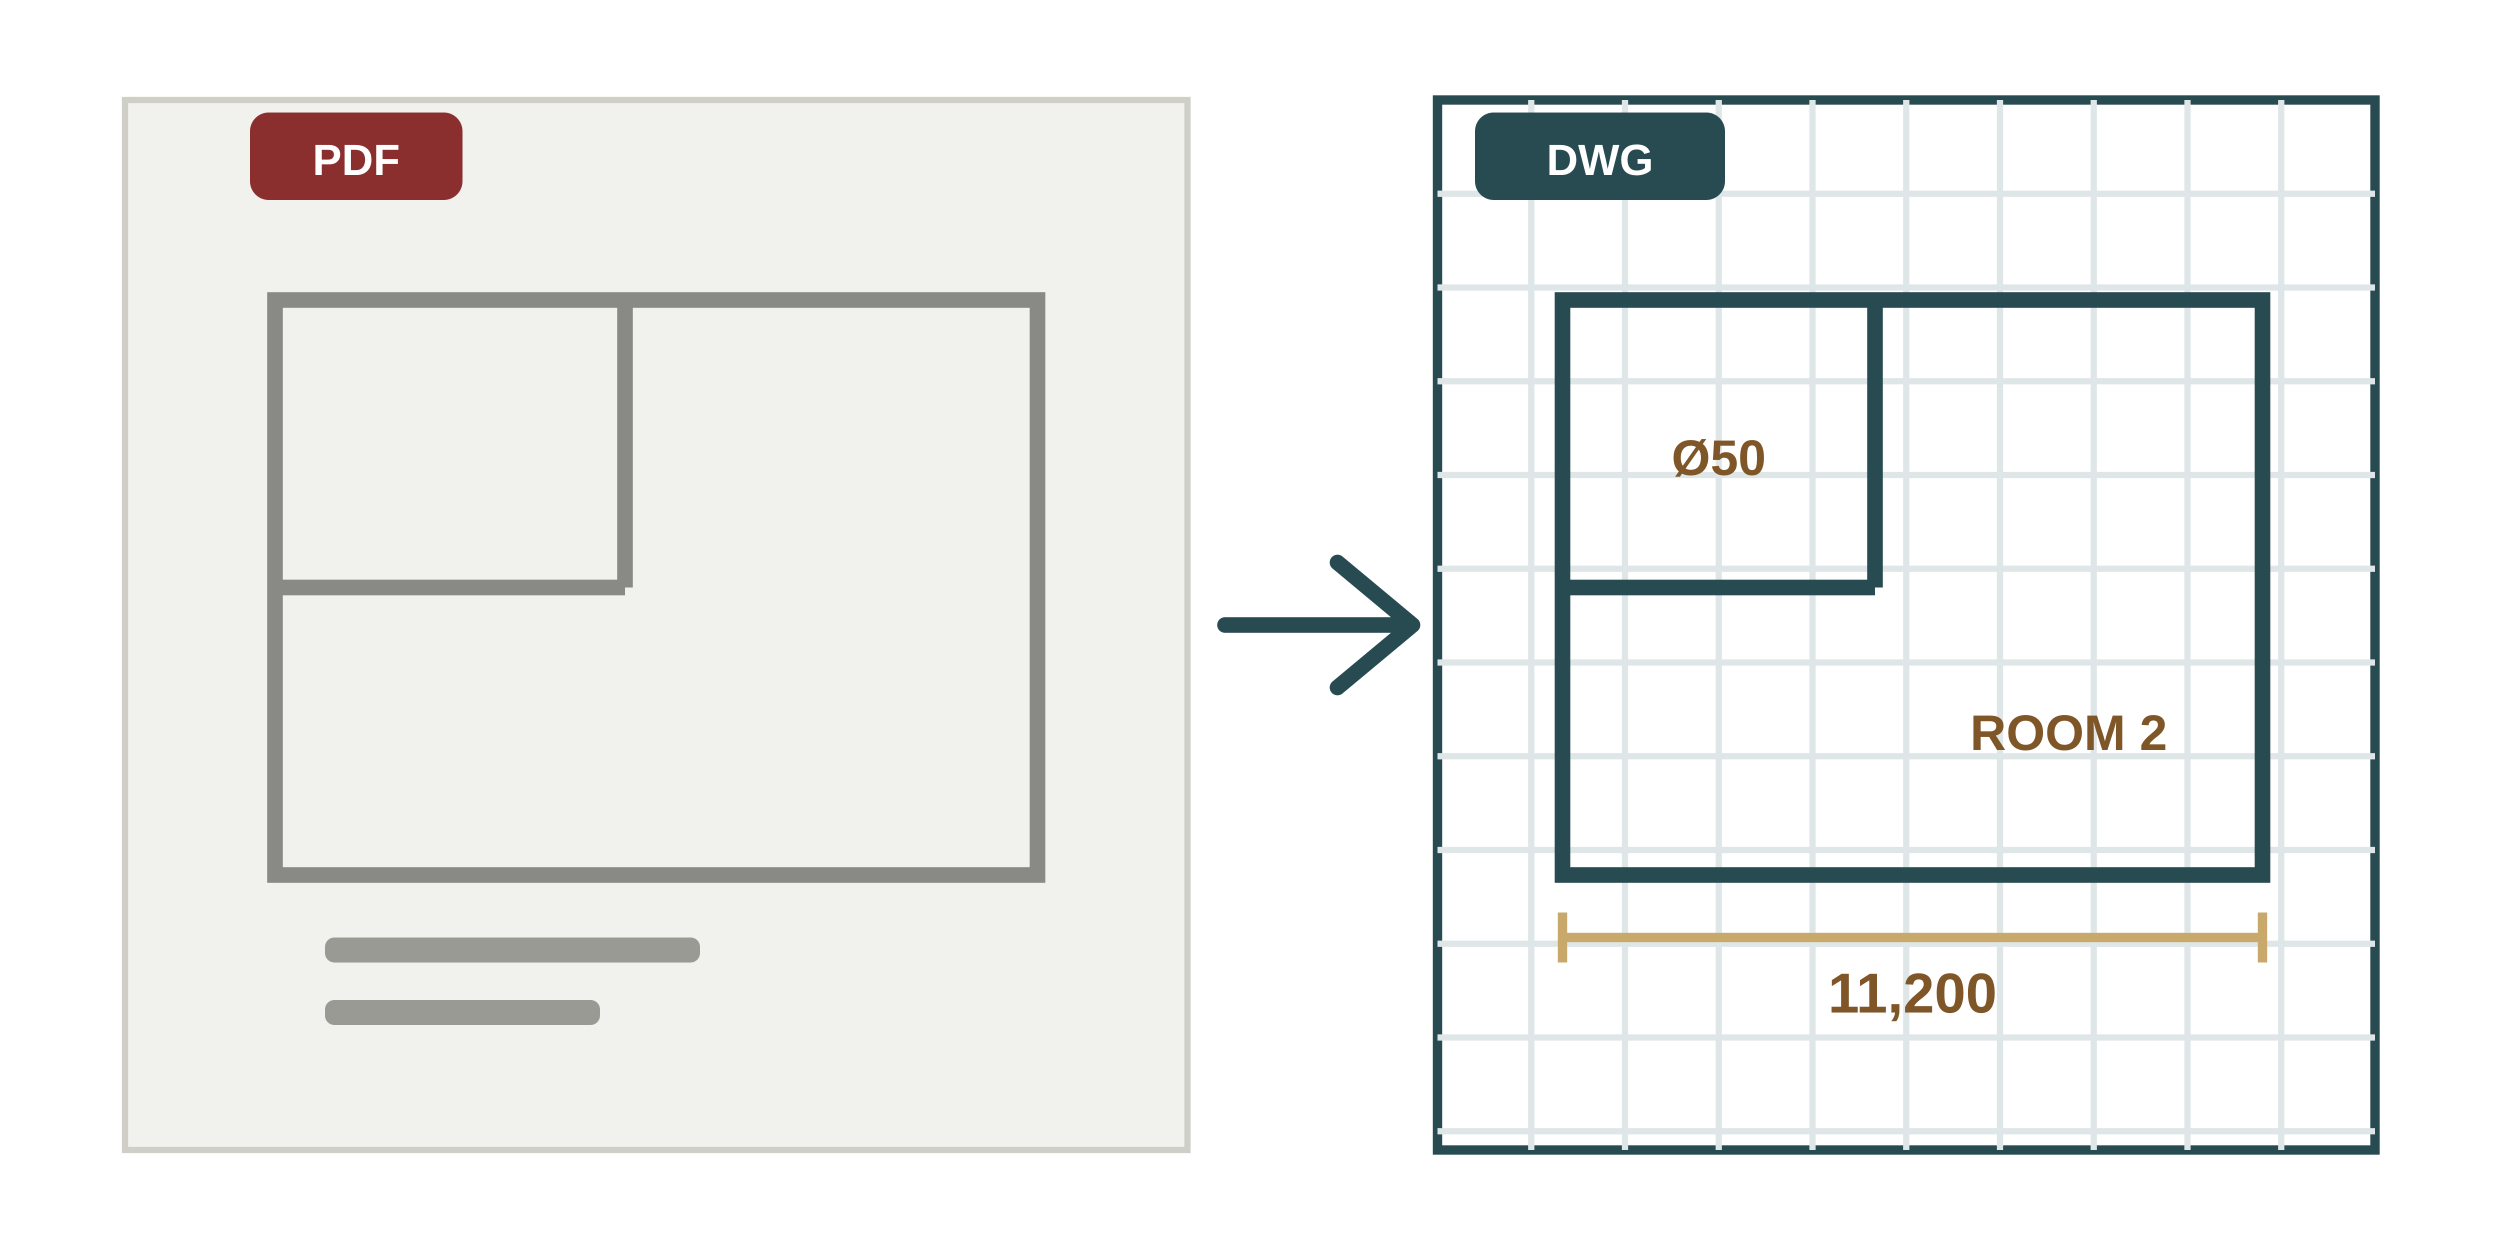
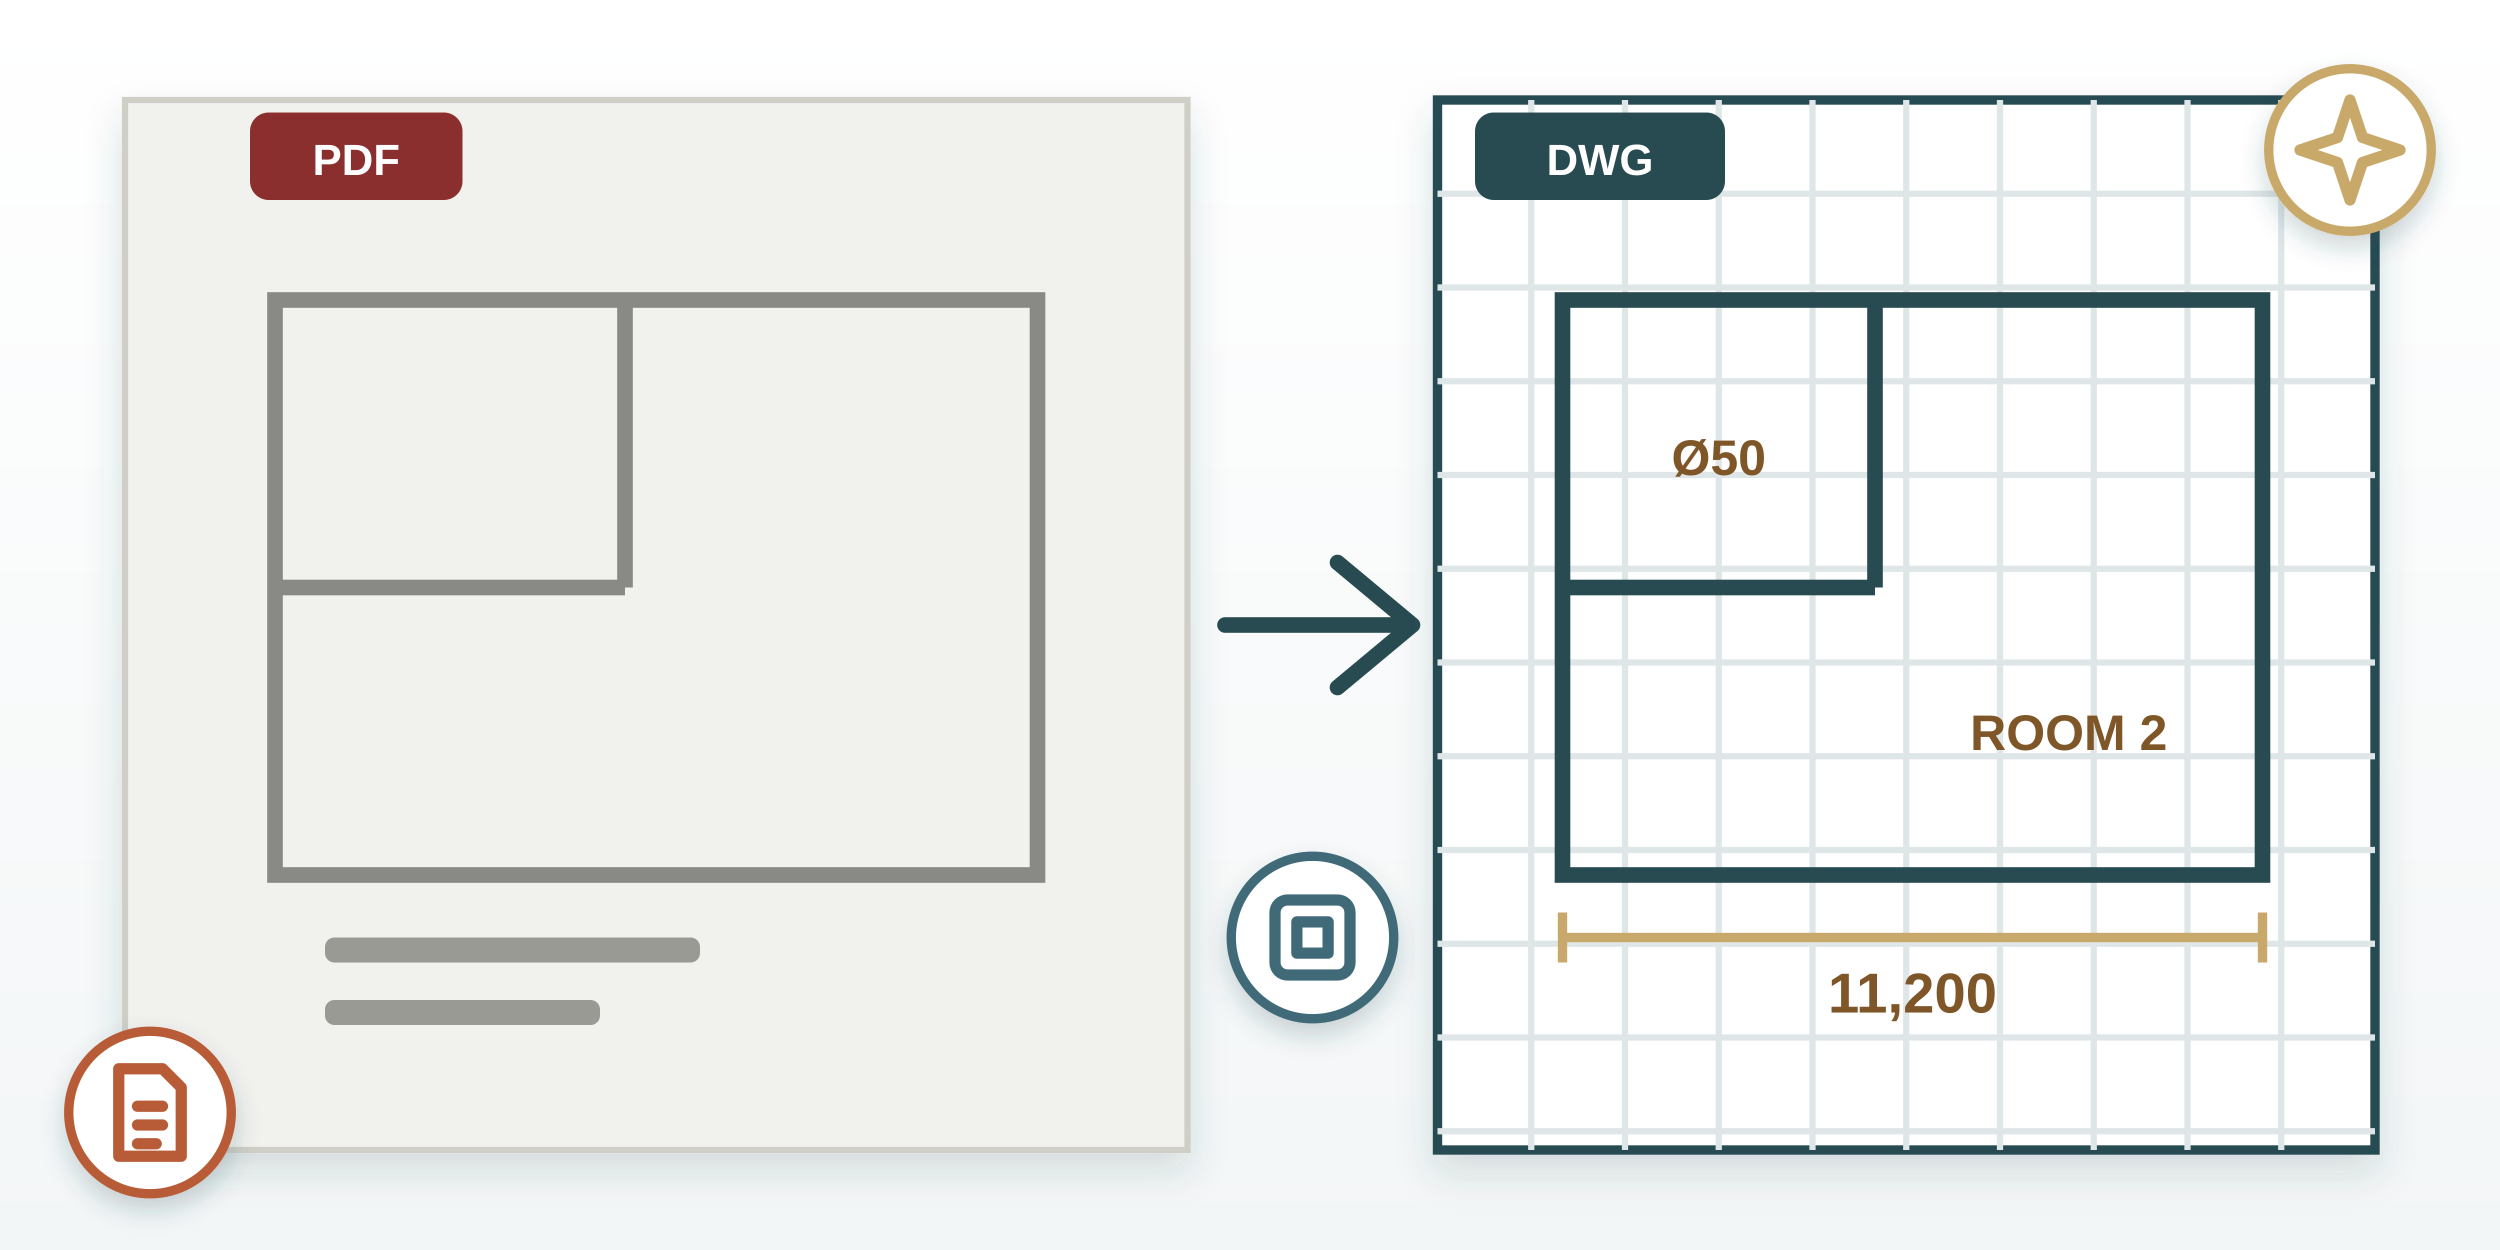
<svg xmlns="http://www.w3.org/2000/svg" viewBox="0 0 400 200" font-family="Manrope, Arial, sans-serif" role="img" aria-label="Scanned PDF drawing converted into editable CAD text">
-   <rect width="400" height="200" fill="#ffffff" />
-   <rect x="20" y="16" width="170" height="168" fill="#f1f1ee" stroke="#cfcfc8" />
+   <rect width="400" height="200" fill="url(#ground)" />
+   <defs>
+     <linearGradient id="ground" x1="0" y1="0" x2="0" y2="1">
+       <stop offset="0" stop-color="#ffffff" />
+       <stop offset="1" stop-color="#f3f6f7" />
+     </linearGradient>
+     <filter id="sh" x="-10%" y="-10%" width="130%" height="140%">
+       <feDropShadow dx="0" dy="3" stdDeviation="3" flood-color="#284b52" flood-opacity="0.16" />
+     </filter>
+     <filter id="bs" x="-30%" y="-30%" width="160%" height="160%">
+       <feDropShadow dx="0" dy="2" stdDeviation="2" flood-color="#284b52" flood-opacity="0.22" />
+     </filter>
+   </defs>
+   <rect x="20" y="16" width="170" height="168" fill="#f1f1ee" stroke="#cfcfc8" filter="url(#sh)" />
  <g fill="none" stroke="#6f6f6a" stroke-width="2.5" opacity="0.8">
    <path d="M44 48 H166 V140 H44 Z M44 94 H100 M100 48 V94" />
  </g>
  <rect x="52" y="150" width="60" height="4" rx="1.5" fill="#9a9a94" />
  <rect x="52" y="160" width="44" height="4" rx="1.5" fill="#9a9a94" />
  <rect x="40" y="18" width="34" height="14" rx="3" fill="#8b2e2e" />
  <text x="57" y="28" font-size="7" font-weight="800" fill="#ffffff" text-anchor="middle">PDF</text>
  <path d="M196 100 H224 M214 90 L226 100 L214 110" fill="none" stroke="#284b52" stroke-width="2.5" stroke-linecap="round" stroke-linejoin="round" />
-   <rect x="230" y="16" width="150" height="168" fill="#ffffff" stroke="#284b52" stroke-width="1.5" />
+   <rect x="230" y="16" width="150" height="168" fill="#ffffff" stroke="#284b52" stroke-width="1.5" filter="url(#sh)" />
  <g stroke="#dfe6e8" stroke-width="1">
    <path d="M245 16 V184" />
    <path d="M260 16 V184" />
    <path d="M275 16 V184" />
    <path d="M290 16 V184" />
    <path d="M305 16 V184" />
    <path d="M320 16 V184" />
    <path d="M335 16 V184" />
    <path d="M350 16 V184" />
    <path d="M365 16 V184" />
    <path d="M230 31 H380" />
    <path d="M230 46 H380" />
    <path d="M230 61 H380" />
    <path d="M230 76 H380" />
    <path d="M230 91 H380" />
    <path d="M230 106 H380" />
    <path d="M230 121 H380" />
    <path d="M230 136 H380" />
    <path d="M230 151 H380" />
    <path d="M230 166 H380" />
    <path d="M230 181 H380" />
  </g>
  <g fill="none" stroke="#284b52" stroke-width="2.5">
    <path d="M250 48 H362 V140 H250 Z M250 94 H300 M300 48 V94" />
  </g>
  <path d="M250 150 H362 M250 146 V154 M362 146 V154" stroke="#c8a96b" stroke-width="1.5" />
  <text x="306" y="162" font-size="9" font-weight="700" fill="#7e5627" text-anchor="middle">11,200</text>
  <text x="275" y="76" font-size="8" font-weight="700" fill="#7e5627" text-anchor="middle">Ø50</text>
  <text x="331" y="120" font-size="8" font-weight="700" fill="#7e5627" text-anchor="middle">ROOM 2</text>
  <rect x="236" y="18" width="40" height="14" rx="3" fill="#284b52" />
  <text x="256" y="28" font-size="7" font-weight="800" fill="#ffffff" text-anchor="middle">DWG</text>
+   <g transform="translate(24 178)" filter="url(#bs)">
+     <circle r="13" fill="#ffffff" stroke="#b85c38" stroke-width="1.5" />
+     <g fill="none" stroke="#b85c38" stroke-width="1.8" stroke-linecap="round" stroke-linejoin="round" color="#b85c38">
+       <path d="M-5 -7 H2 L5 -4 V7 H-5 Z" />
+       <path d="M-2 -1 H2 M-2 2 H2 M-2 5 H1" />
+     </g>
+   </g>
+   <g transform="translate(376 24)" filter="url(#bs)">
+     <circle r="13" fill="#ffffff" stroke="#c8a96b" stroke-width="1.5" />
+     <g fill="none" stroke="#c8a96b" stroke-width="1.8" stroke-linecap="round" stroke-linejoin="round" color="#c8a96b">
+       <path d="M0 -8 L2 -2 L8 0 L2 2 L0 8 L-2 2 L-8 0 L-2 -2 Z" />
+     </g>
+   </g>
+   <g transform="translate(210 150)" filter="url(#bs)">
+     <circle r="13" fill="#ffffff" stroke="#3f6b78" stroke-width="1.5" />
+     <g fill="none" stroke="#3f6b78" stroke-width="1.8" stroke-linecap="round" stroke-linejoin="round" color="#3f6b78">
+       <rect x="-6" y="-6" width="12" height="12" rx="2" />
+       <rect x="-2.5" y="-2.5" width="5" height="5" />
+     </g>
+   </g>
</svg>
